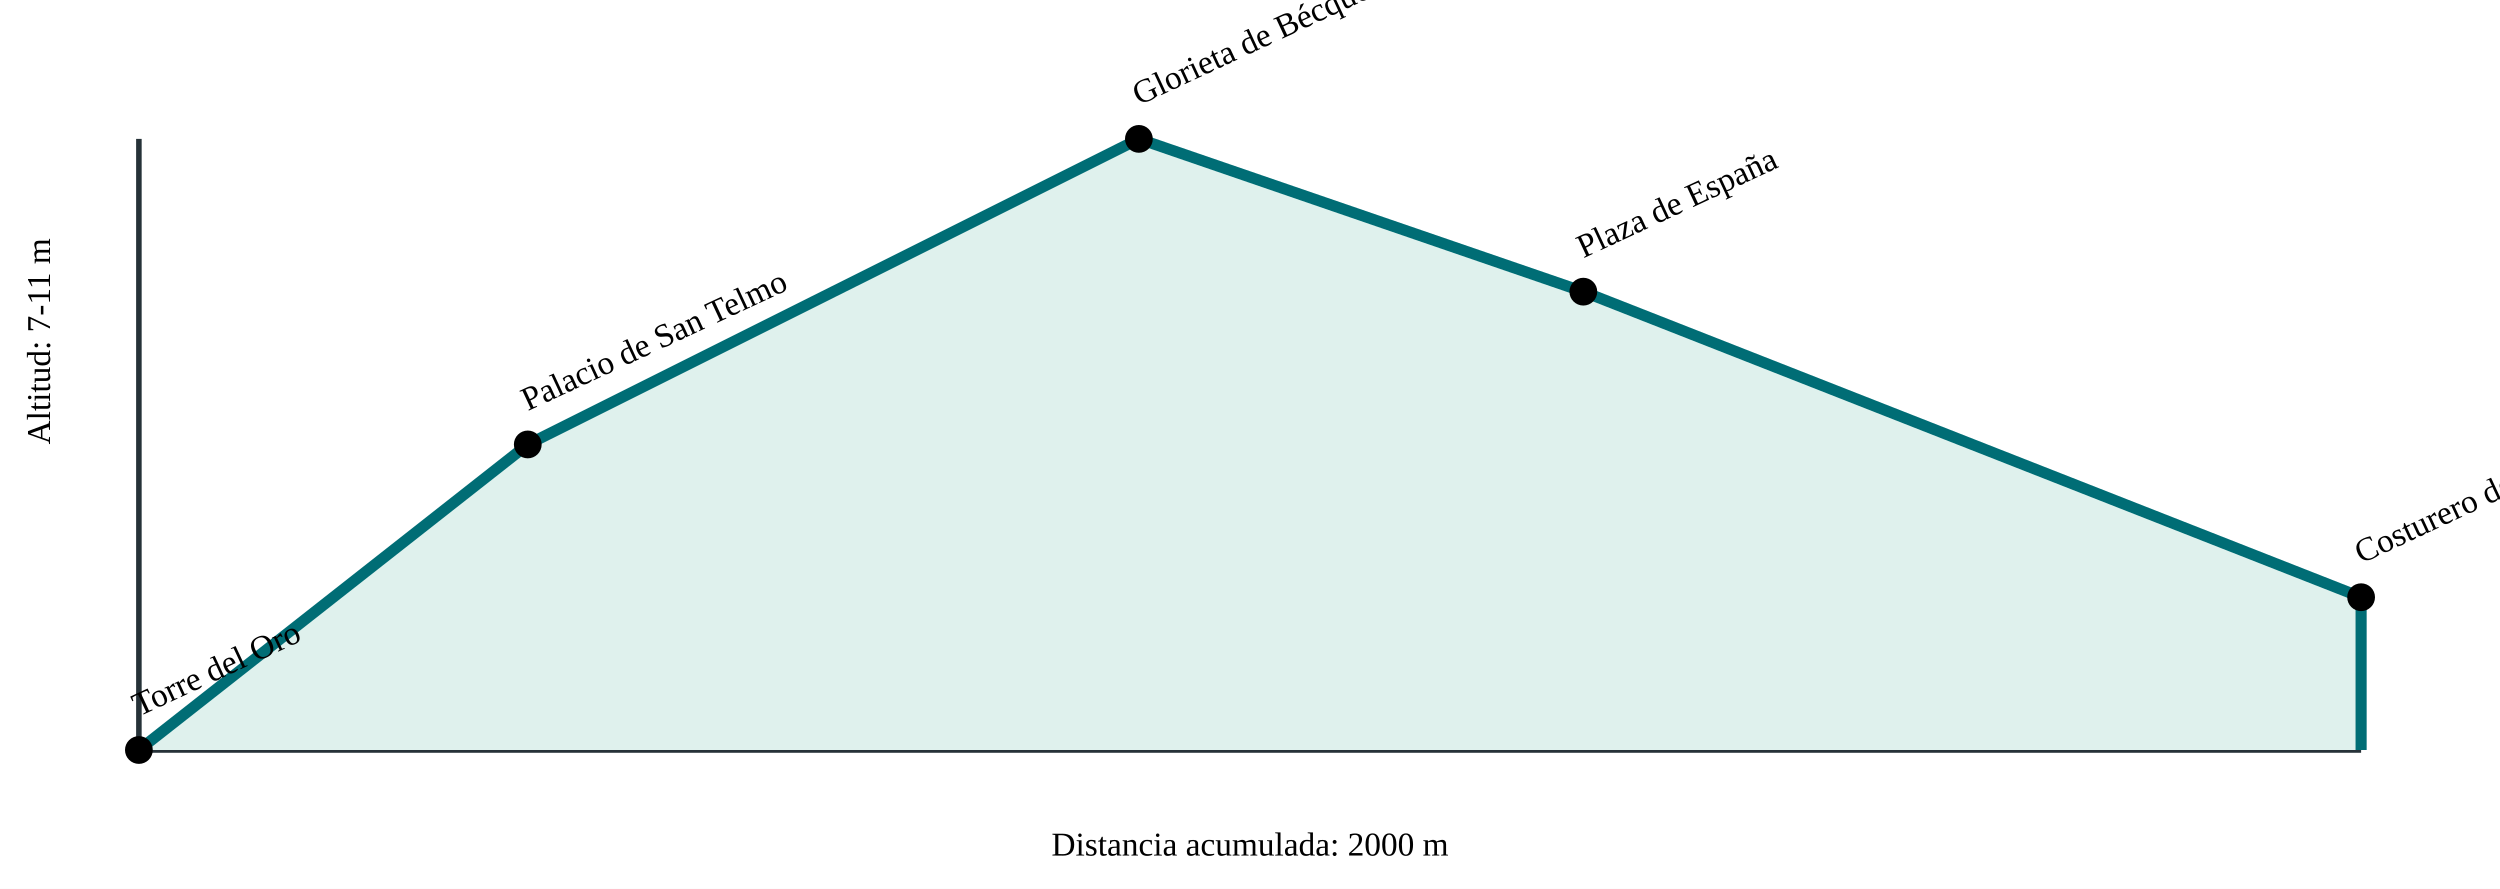
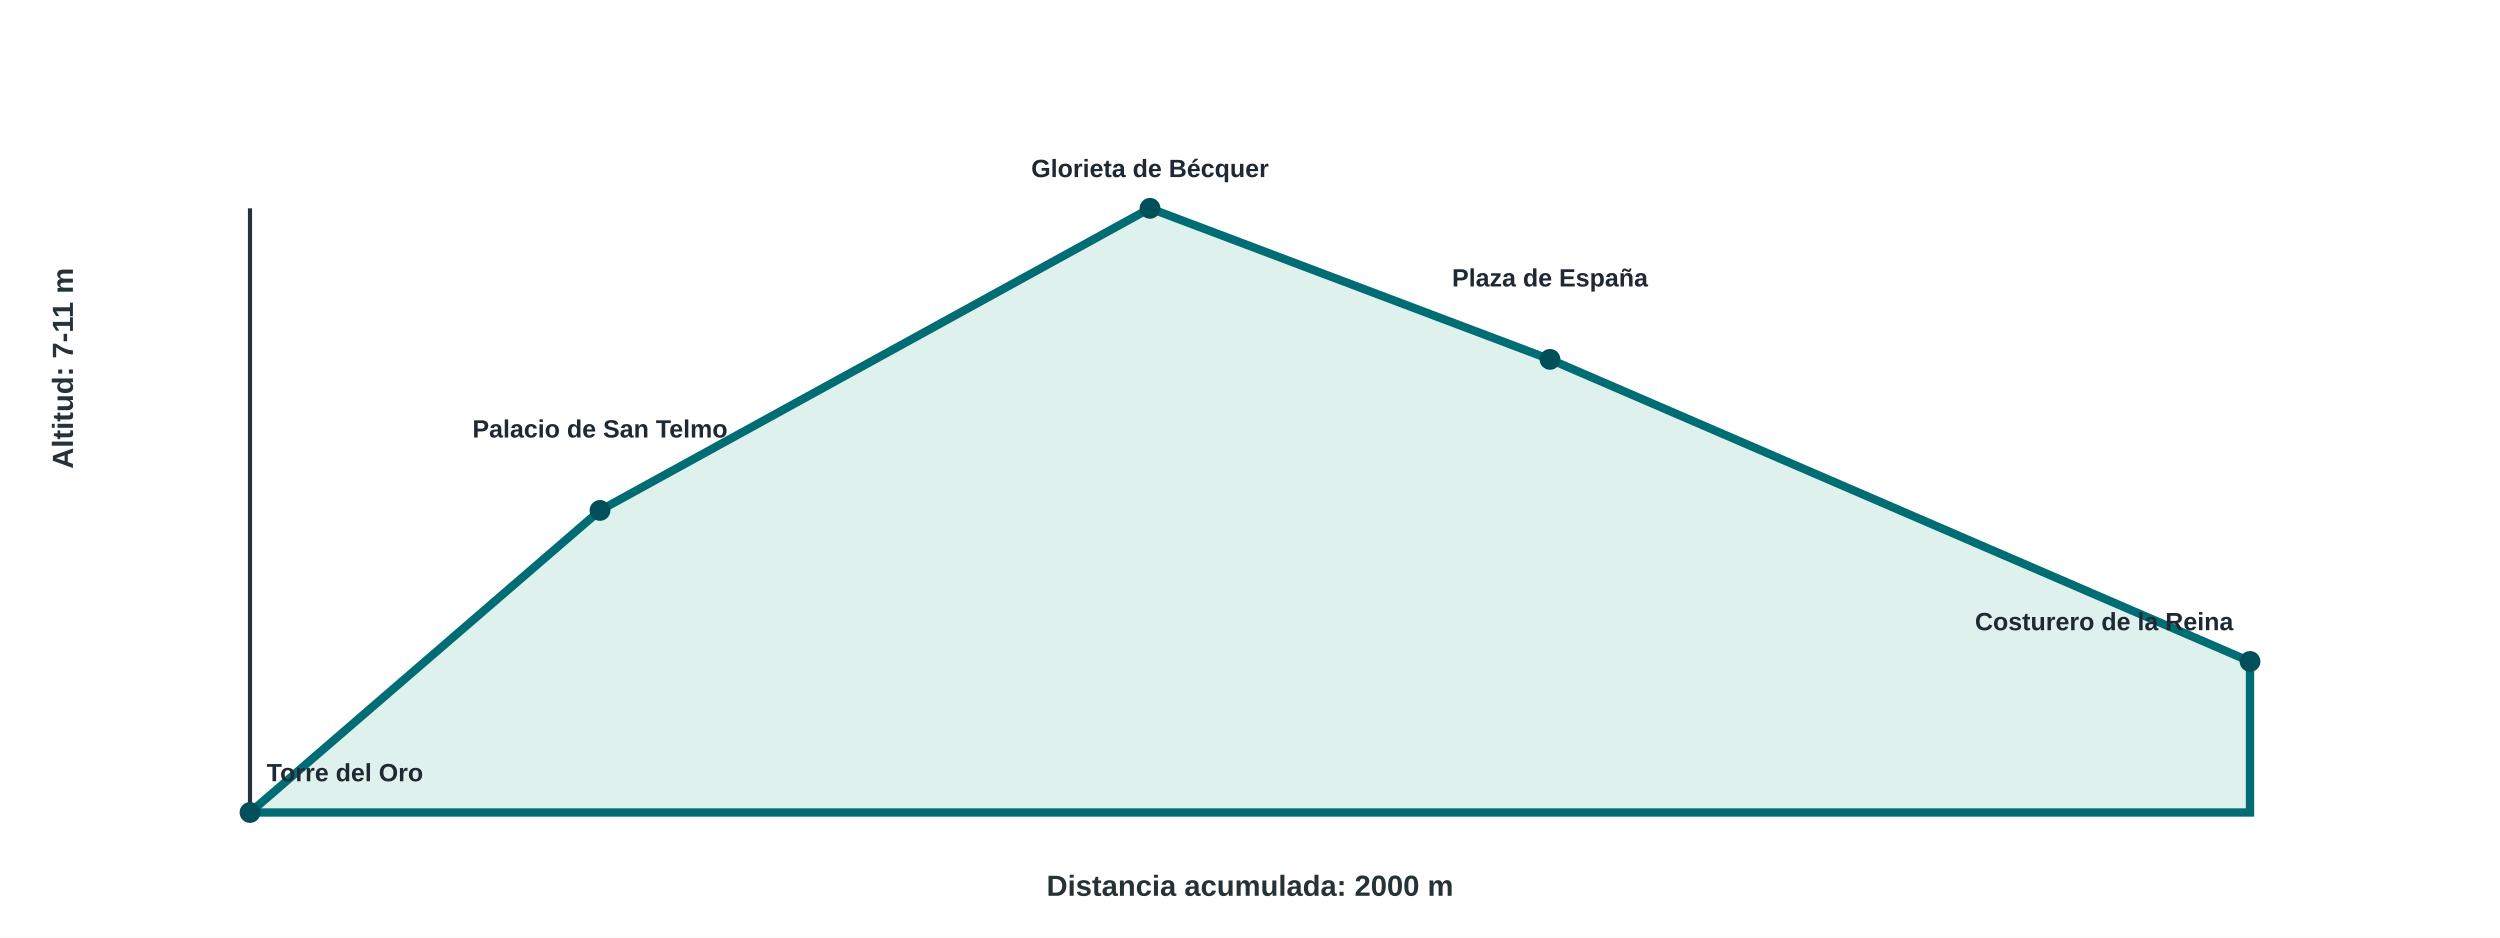
- <svg xmlns="http://www.w3.org/2000/svg" viewBox="0 0 900 320" role="img" aria-label="Altimetría de Guadalquivir y Parque de María Luisa">
-   <rect x="0" y="0" width="900" height="320" fill="#ffffff" />
-   <line x1="50" y1="270" x2="850" y2="270" stroke="#263238" stroke-width="2" />
-   <line x1="50" y1="50" x2="50" y2="270" stroke="#263238" stroke-width="2" />
-   <text x="450.0" y="308" text-anchor="middle">Distancia acumulada: 2000 m</text>
-   <text x="18" y="160.0" transform="rotate(-90 18 160.0)">Altitud: 7-11 m</text>
-   <polyline points="50,270 50.00,270.00 190.00,160.00 410.00,50.00 570.00,105.00 850.00,215.00 850,270" fill="#dff1ed" stroke="#006d75" stroke-width="4" />
-   <circle cx="50.00" cy="270.00" r="5" />
-   <circle cx="190.00" cy="160.00" r="5" />
-   <circle cx="410.00" cy="50.00" r="5" />
-   <circle cx="570.00" cy="105.00" r="5" />
-   <circle cx="850.00" cy="215.00" r="5" />
-   <text x="50.00" y="258.00" transform="rotate(-25 50.00 258.00)">Torre del Oro</text>
-   <text x="190.00" y="148.00" transform="rotate(-25 190.00 148.00)">Palacio de San Telmo</text>
-   <text x="410.00" y="38.00" transform="rotate(-25 410.00 38.00)">Glorieta de Bécquer</text>
-   <text x="570.00" y="93.00" transform="rotate(-25 570.00 93.00)">Plaza de España</text>
-   <text x="850.00" y="203.00" transform="rotate(-25 850.00 203.00)">Costurero de la Reina</text>
+ <svg xmlns="http://www.w3.org/2000/svg" viewBox="0 0 1200 450" role="img" aria-label="Altimetría de Guadalquivir y Parque de María Luisa">
+   <rect x="0" y="0" width="1200" height="450" fill="#ffffff" />
+   <line x1="120" y1="390" x2="1080" y2="390" stroke="#263238" stroke-width="2" />
+   <line x1="120" y1="100" x2="120" y2="390" stroke="#263238" stroke-width="2" />
+   <text x="600.0" y="430" text-anchor="middle" font-family="Arial, sans-serif" font-size="14" font-weight="bold" fill="#263238">Distancia acumulada: 2000 m</text>
+   <text x="35" y="225.0" transform="rotate(-90 35 225.0)" font-family="Arial, sans-serif" font-size="14" font-weight="bold" fill="#263238">Altitud: 7-11 m</text>
+   <polyline points="120,390 120.00,390.00 288.00,245.00 552.00,100.00 744.00,172.50 1080.00,317.50 1080,390 120,390" fill="#dff1ed" stroke="#006d75" stroke-width="4" />
+   <circle cx="120.00" cy="390.00" r="5" fill="#004f59" />
+   <circle cx="288.00" cy="245.00" r="5" fill="#004f59" />
+   <circle cx="552.00" cy="100.00" r="5" fill="#004f59" />
+   <circle cx="744.00" cy="172.50" r="5" fill="#004f59" />
+   <circle cx="1080.00" cy="317.50" r="5" fill="#004f59" />
+   <g font-family="Arial, sans-serif" font-size="12" font-weight="bold" fill="#1f2933">
+     <text x="128.00" y="375.00" text-anchor="start">Torre del Oro</text>
+     <text x="288.00" y="210.00" text-anchor="middle">Palacio de San Telmo</text>
+     <text x="552.00" y="85.00" text-anchor="middle">Glorieta de Bécquer</text>
+     <text x="744.00" y="137.50" text-anchor="middle">Plaza de España</text>
+     <text x="1072.00" y="302.50" text-anchor="end">Costurero de la Reina</text>
+   </g>
</svg>
